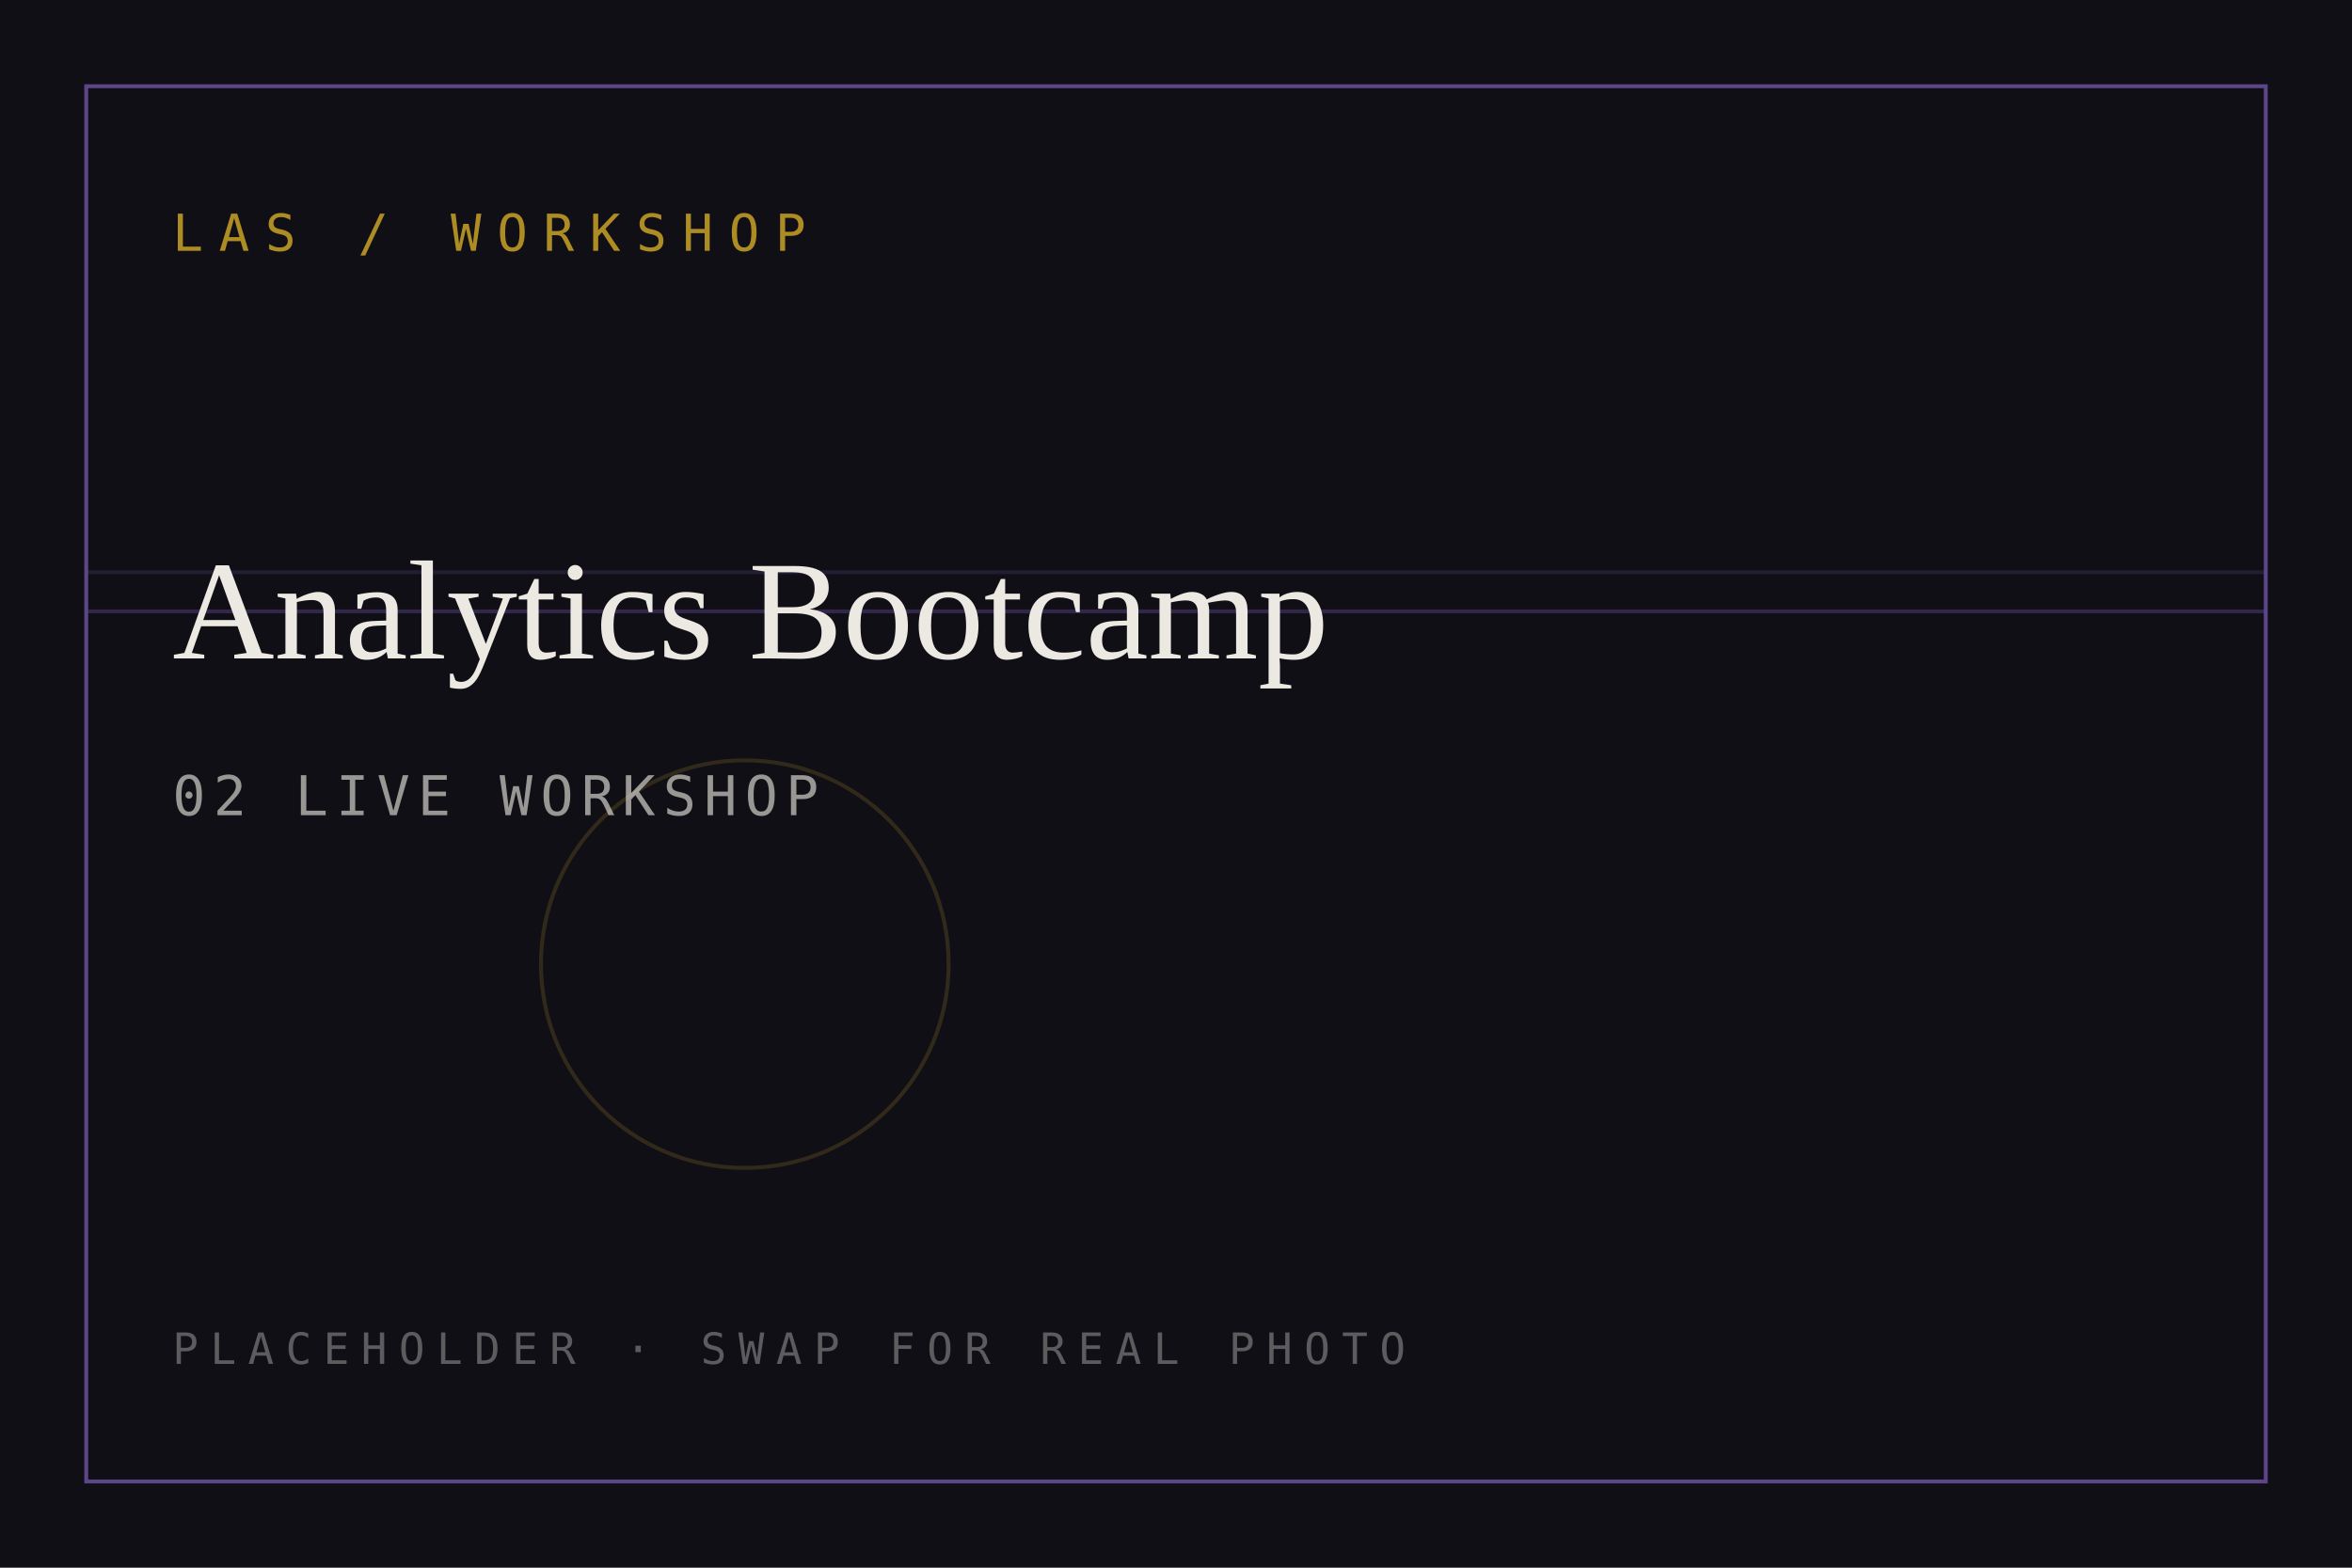
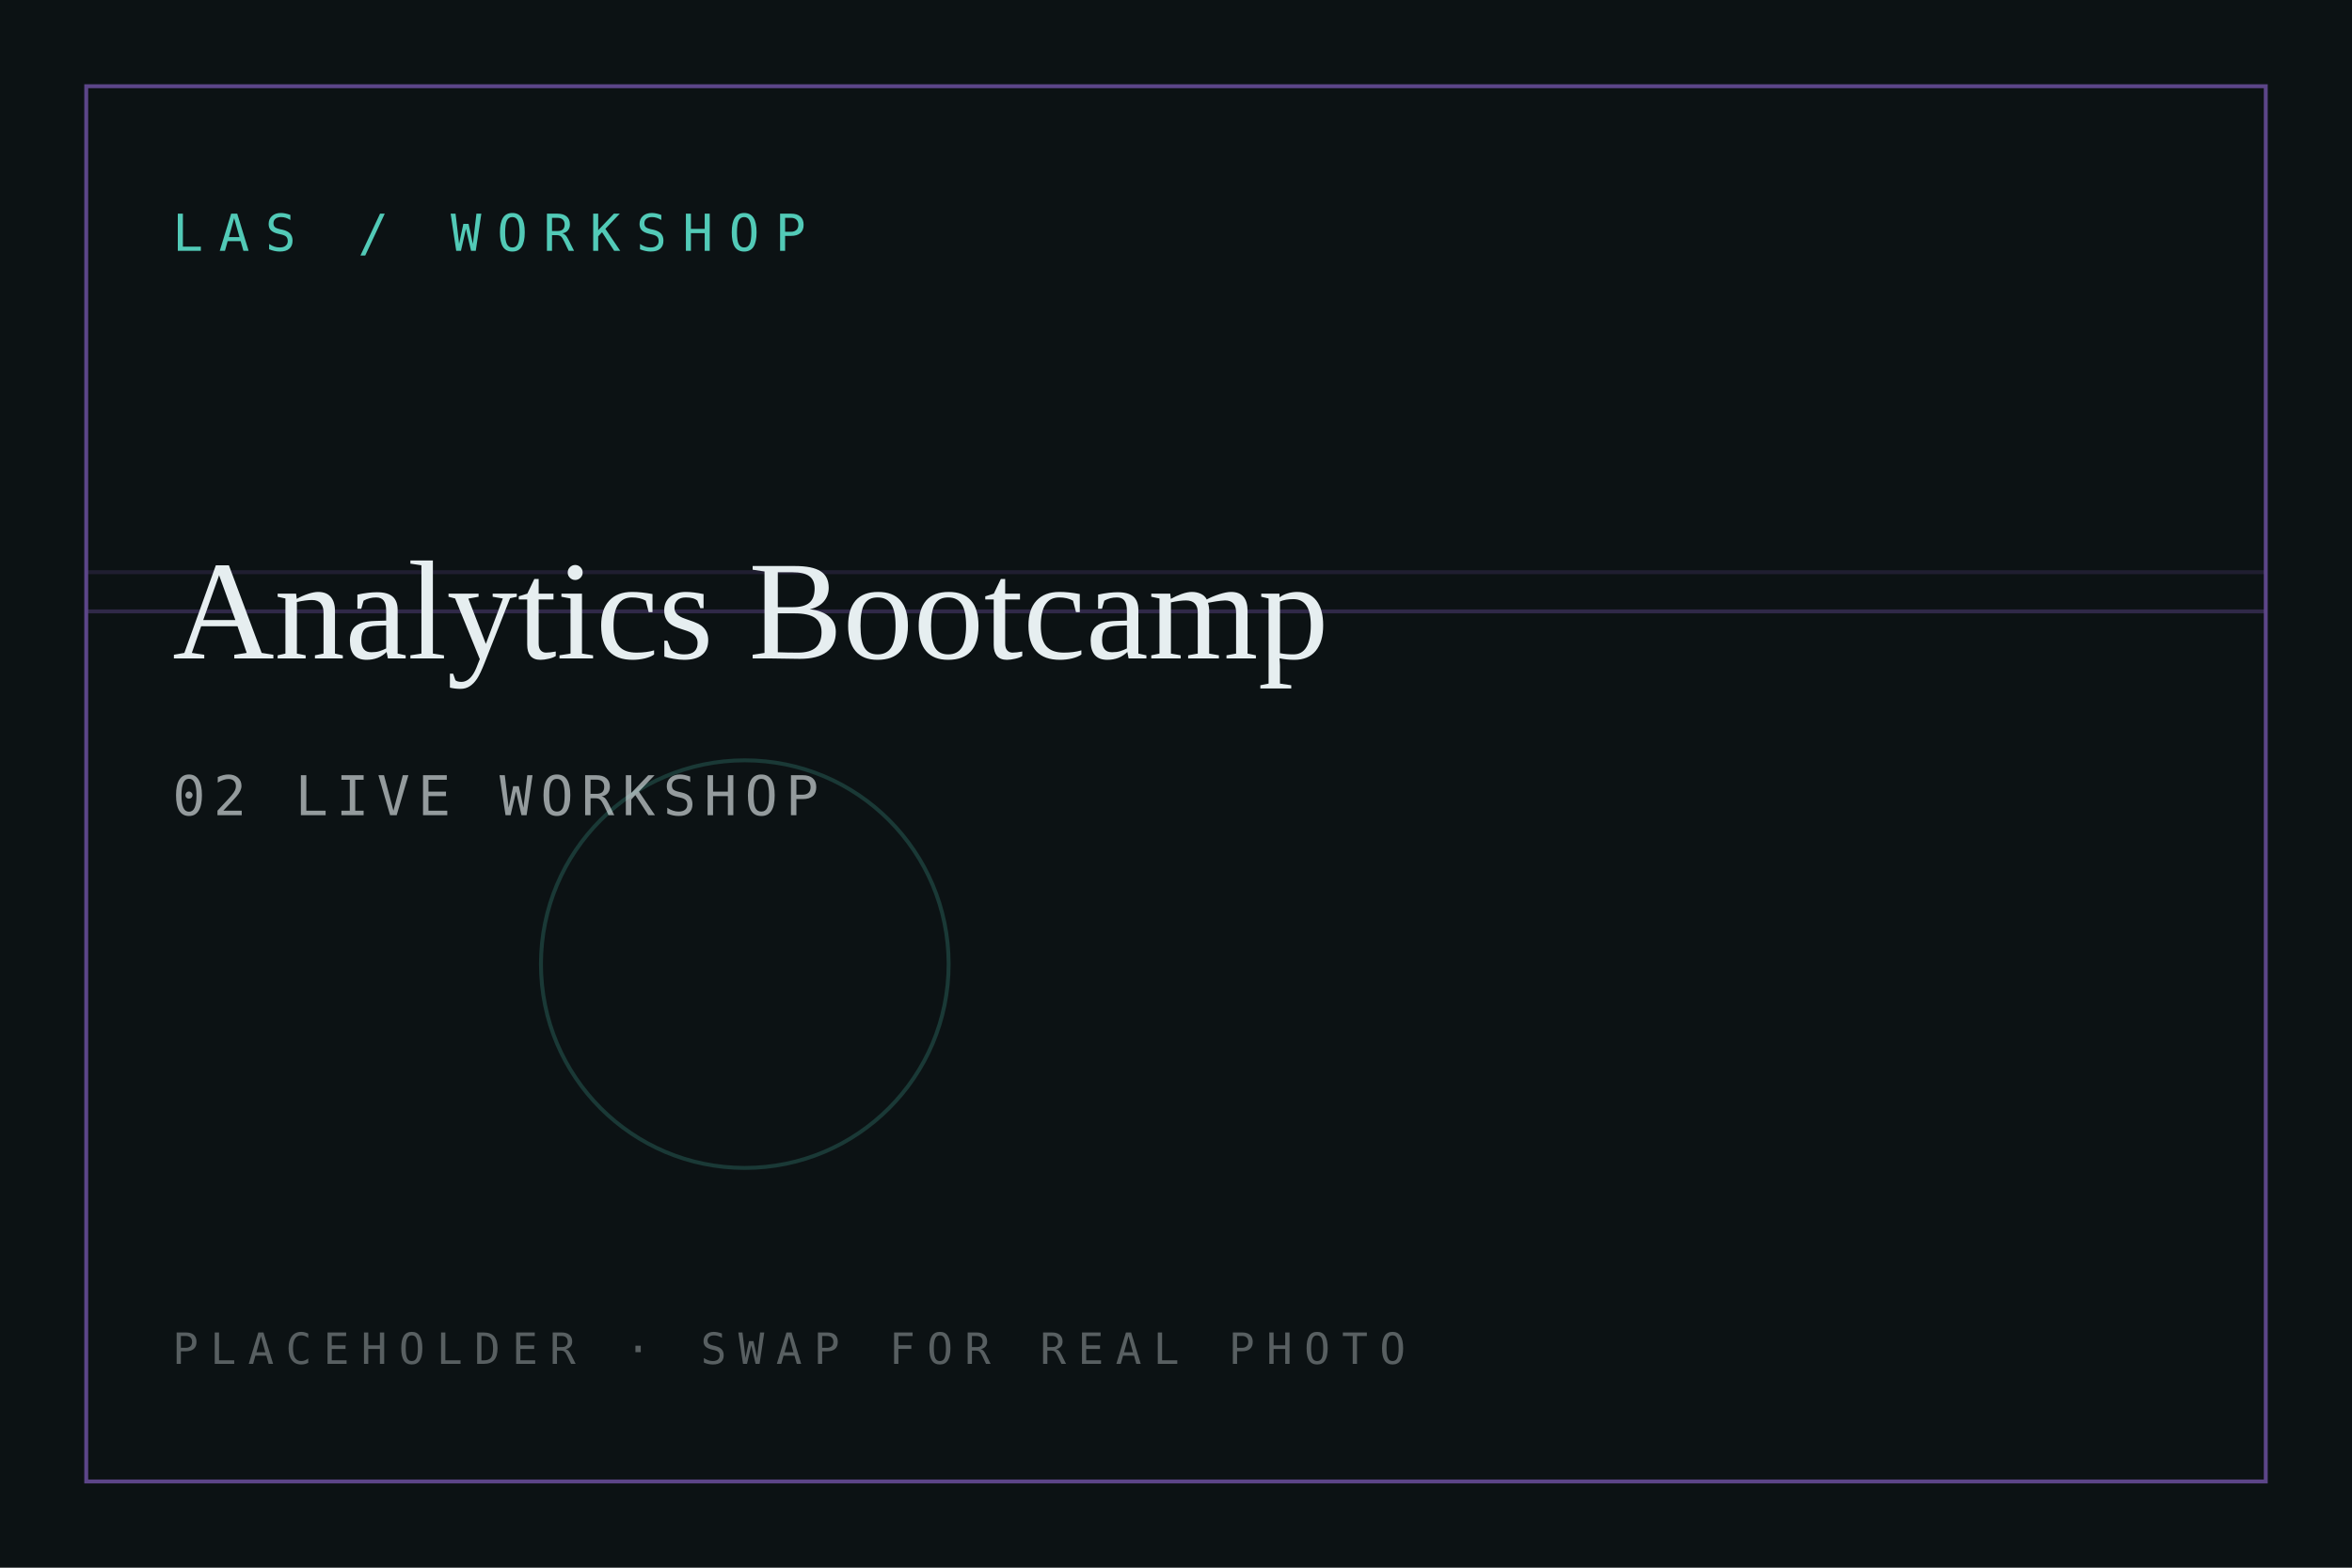
<svg xmlns="http://www.w3.org/2000/svg" width="600" height="400" viewBox="0 0 600 400" role="img" aria-label="Analytics Bootcamp Live workshop">
-   <rect width="600" height="400" fill="#100f16" />
+   <rect width="600" height="400" fill="#0c1214" />
  <rect x="22" y="22" width="556" height="356" fill="none" stroke="#5c4588" stroke-width="1" />
  <path d="M22 156 H578" stroke="#5c4588" stroke-opacity="0.45" />
  <path d="M22 146 H578" stroke="#5c4588" stroke-opacity="0.25" />
-   <circle cx="190" cy="246" r="52" fill="none" stroke="#c9a227" stroke-opacity="0.18" />
-   <text x="44" y="64" fill="#c9a227" fill-opacity="0.85" font-family="ui-monospace, SFMono-Regular, Menlo, monospace" font-size="13" letter-spacing="4">LAS / WORKSHOP</text>
-   <text x="44" y="168" fill="#ece9e2" font-family="Georgia, 'Times New Roman', serif" font-size="36">Analytics Bootcamp</text>
-   <text x="44" y="208" fill="#ece9e2" fill-opacity="0.62" font-family="ui-monospace, SFMono-Regular, Menlo, monospace" font-size="14" letter-spacing="2">02  LIVE WORKSHOP</text>
-   <text x="44" y="348" fill="#ece9e2" fill-opacity="0.35" font-family="ui-monospace, SFMono-Regular, Menlo, monospace" font-size="11" letter-spacing="3">PLACEHOLDER  ·  SWAP FOR REAL PHOTO</text>
+   <circle cx="190" cy="246" r="52" fill="none" stroke="#5EEAD4" stroke-opacity="0.18" />
+   <text x="44" y="64" fill="#5EEAD4" fill-opacity="0.85" font-family="ui-monospace, SFMono-Regular, Menlo, monospace" font-size="13" letter-spacing="4">LAS / WORKSHOP</text>
+   <text x="44" y="168" fill="#e6eef0" font-family="Georgia, 'Times New Roman', serif" font-size="36">Analytics Bootcamp</text>
+   <text x="44" y="208" fill="#e6eef0" fill-opacity="0.62" font-family="ui-monospace, SFMono-Regular, Menlo, monospace" font-size="14" letter-spacing="2">02  LIVE WORKSHOP</text>
+   <text x="44" y="348" fill="#e6eef0" fill-opacity="0.35" font-family="ui-monospace, SFMono-Regular, Menlo, monospace" font-size="11" letter-spacing="3">PLACEHOLDER  ·  SWAP FOR REAL PHOTO</text>
</svg>
